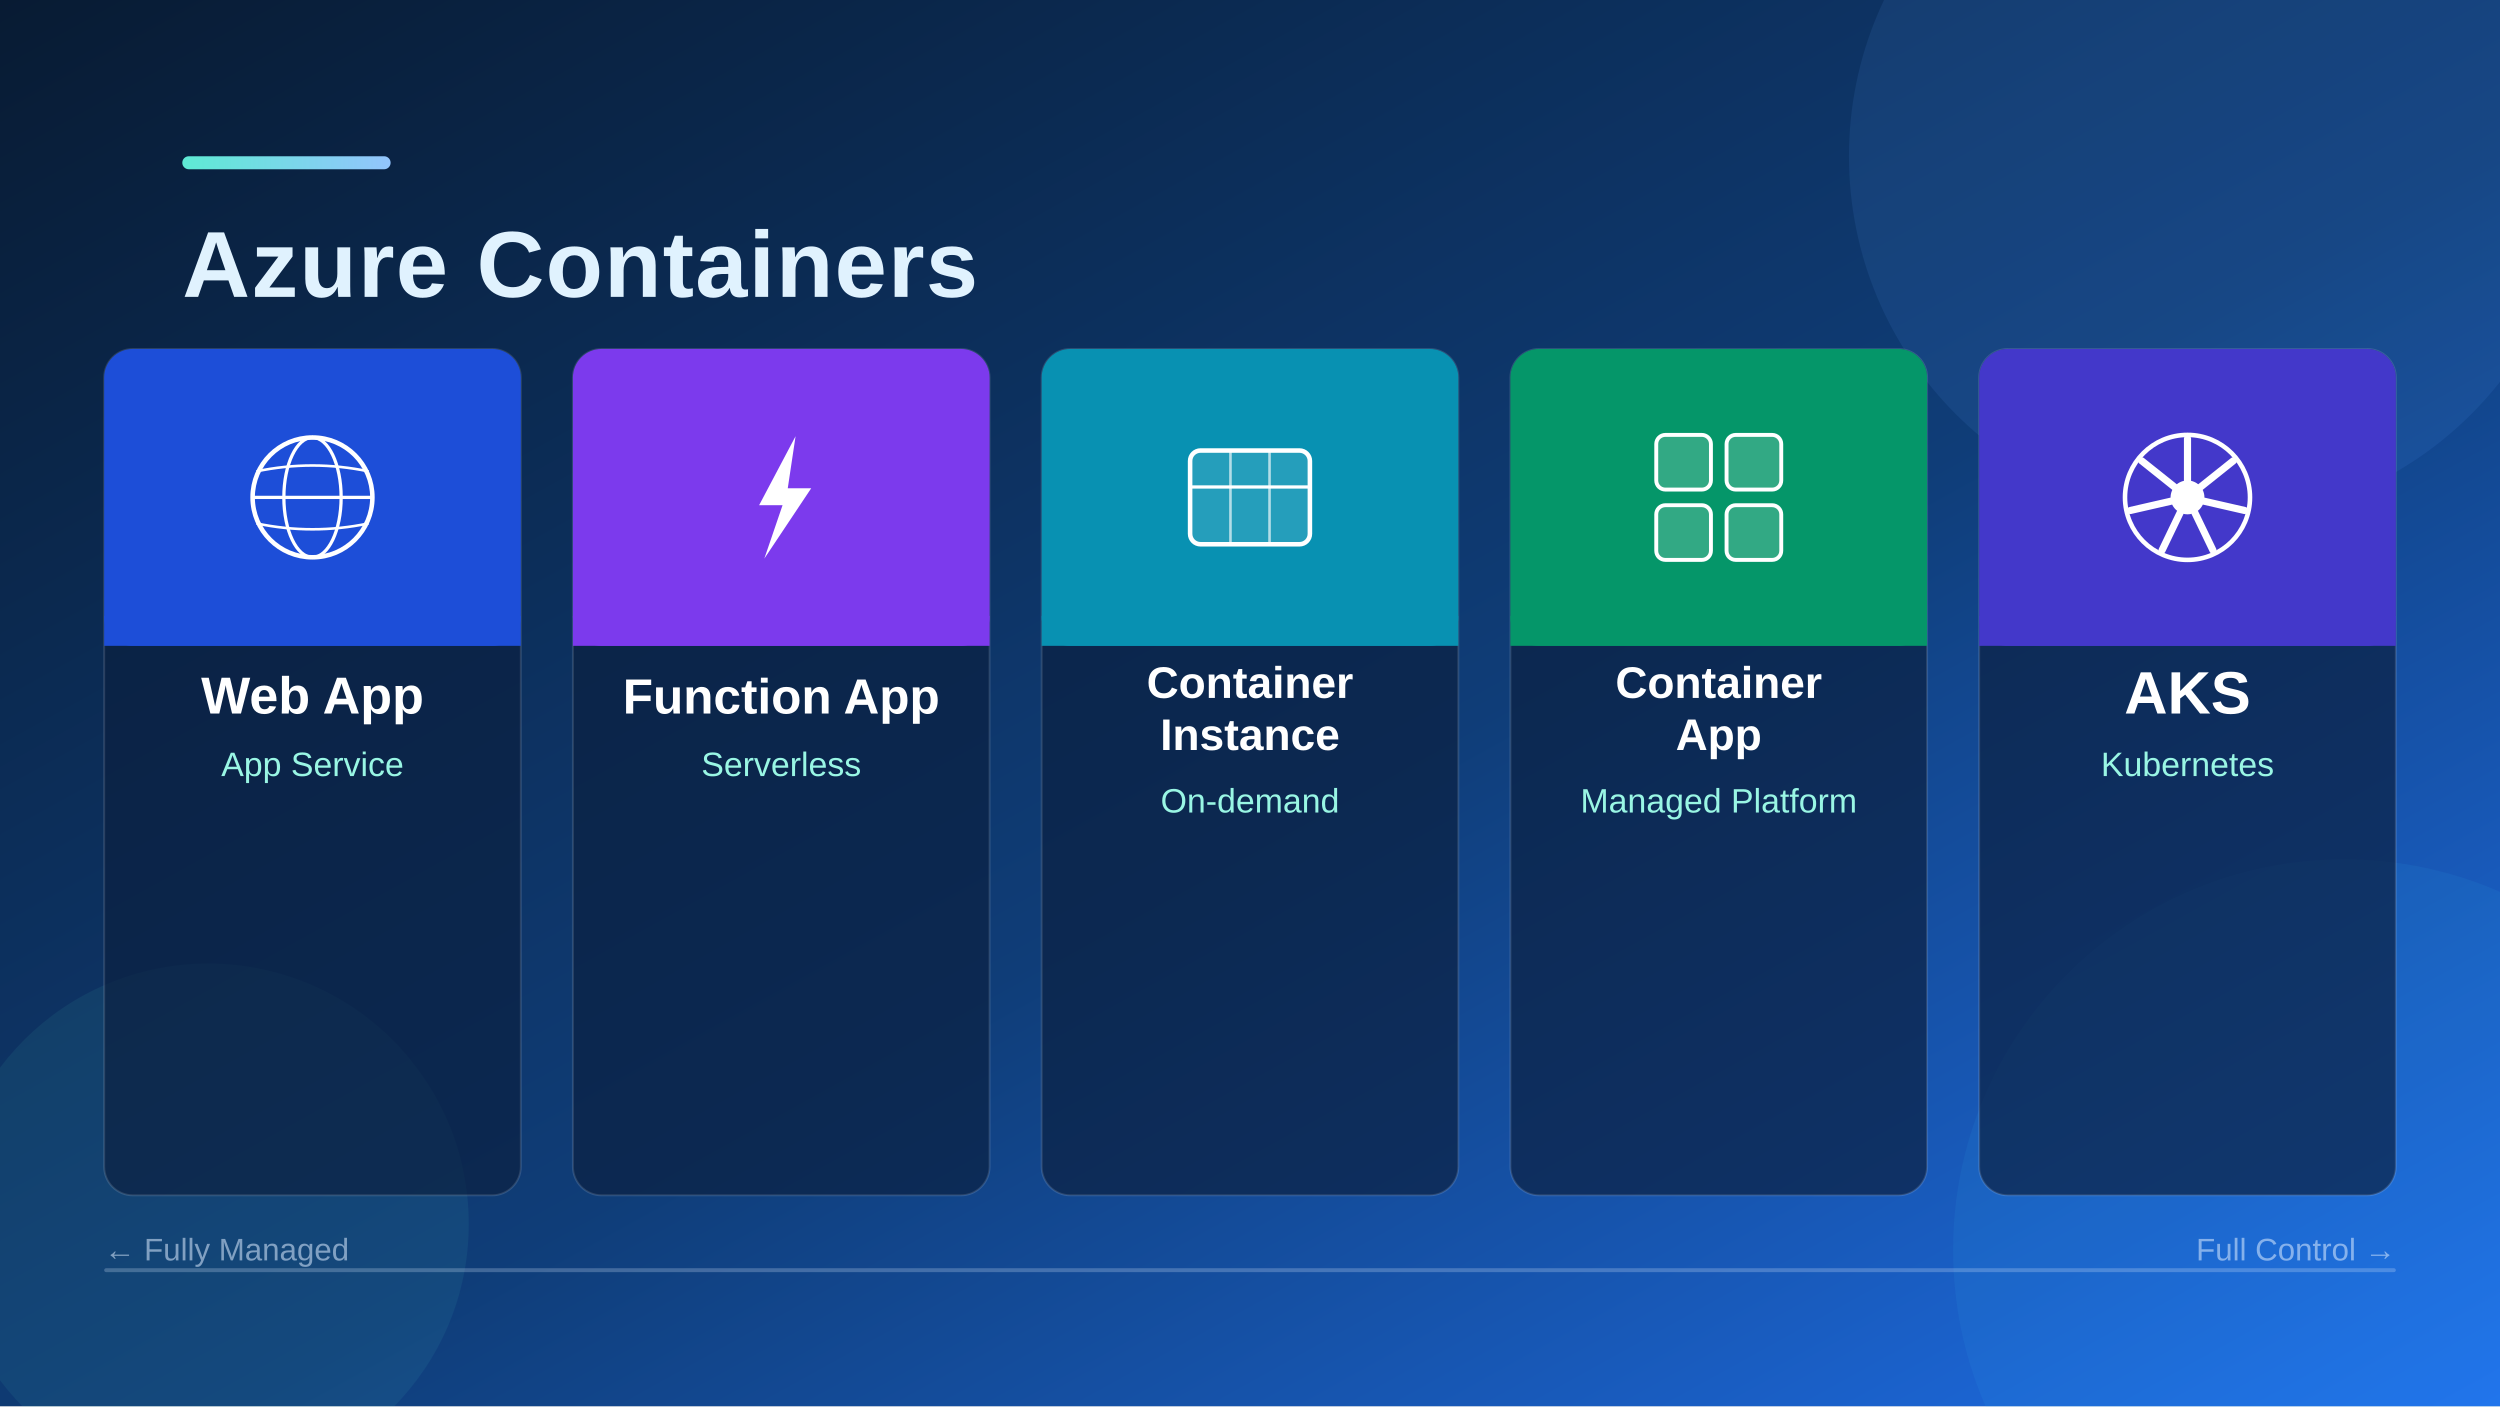
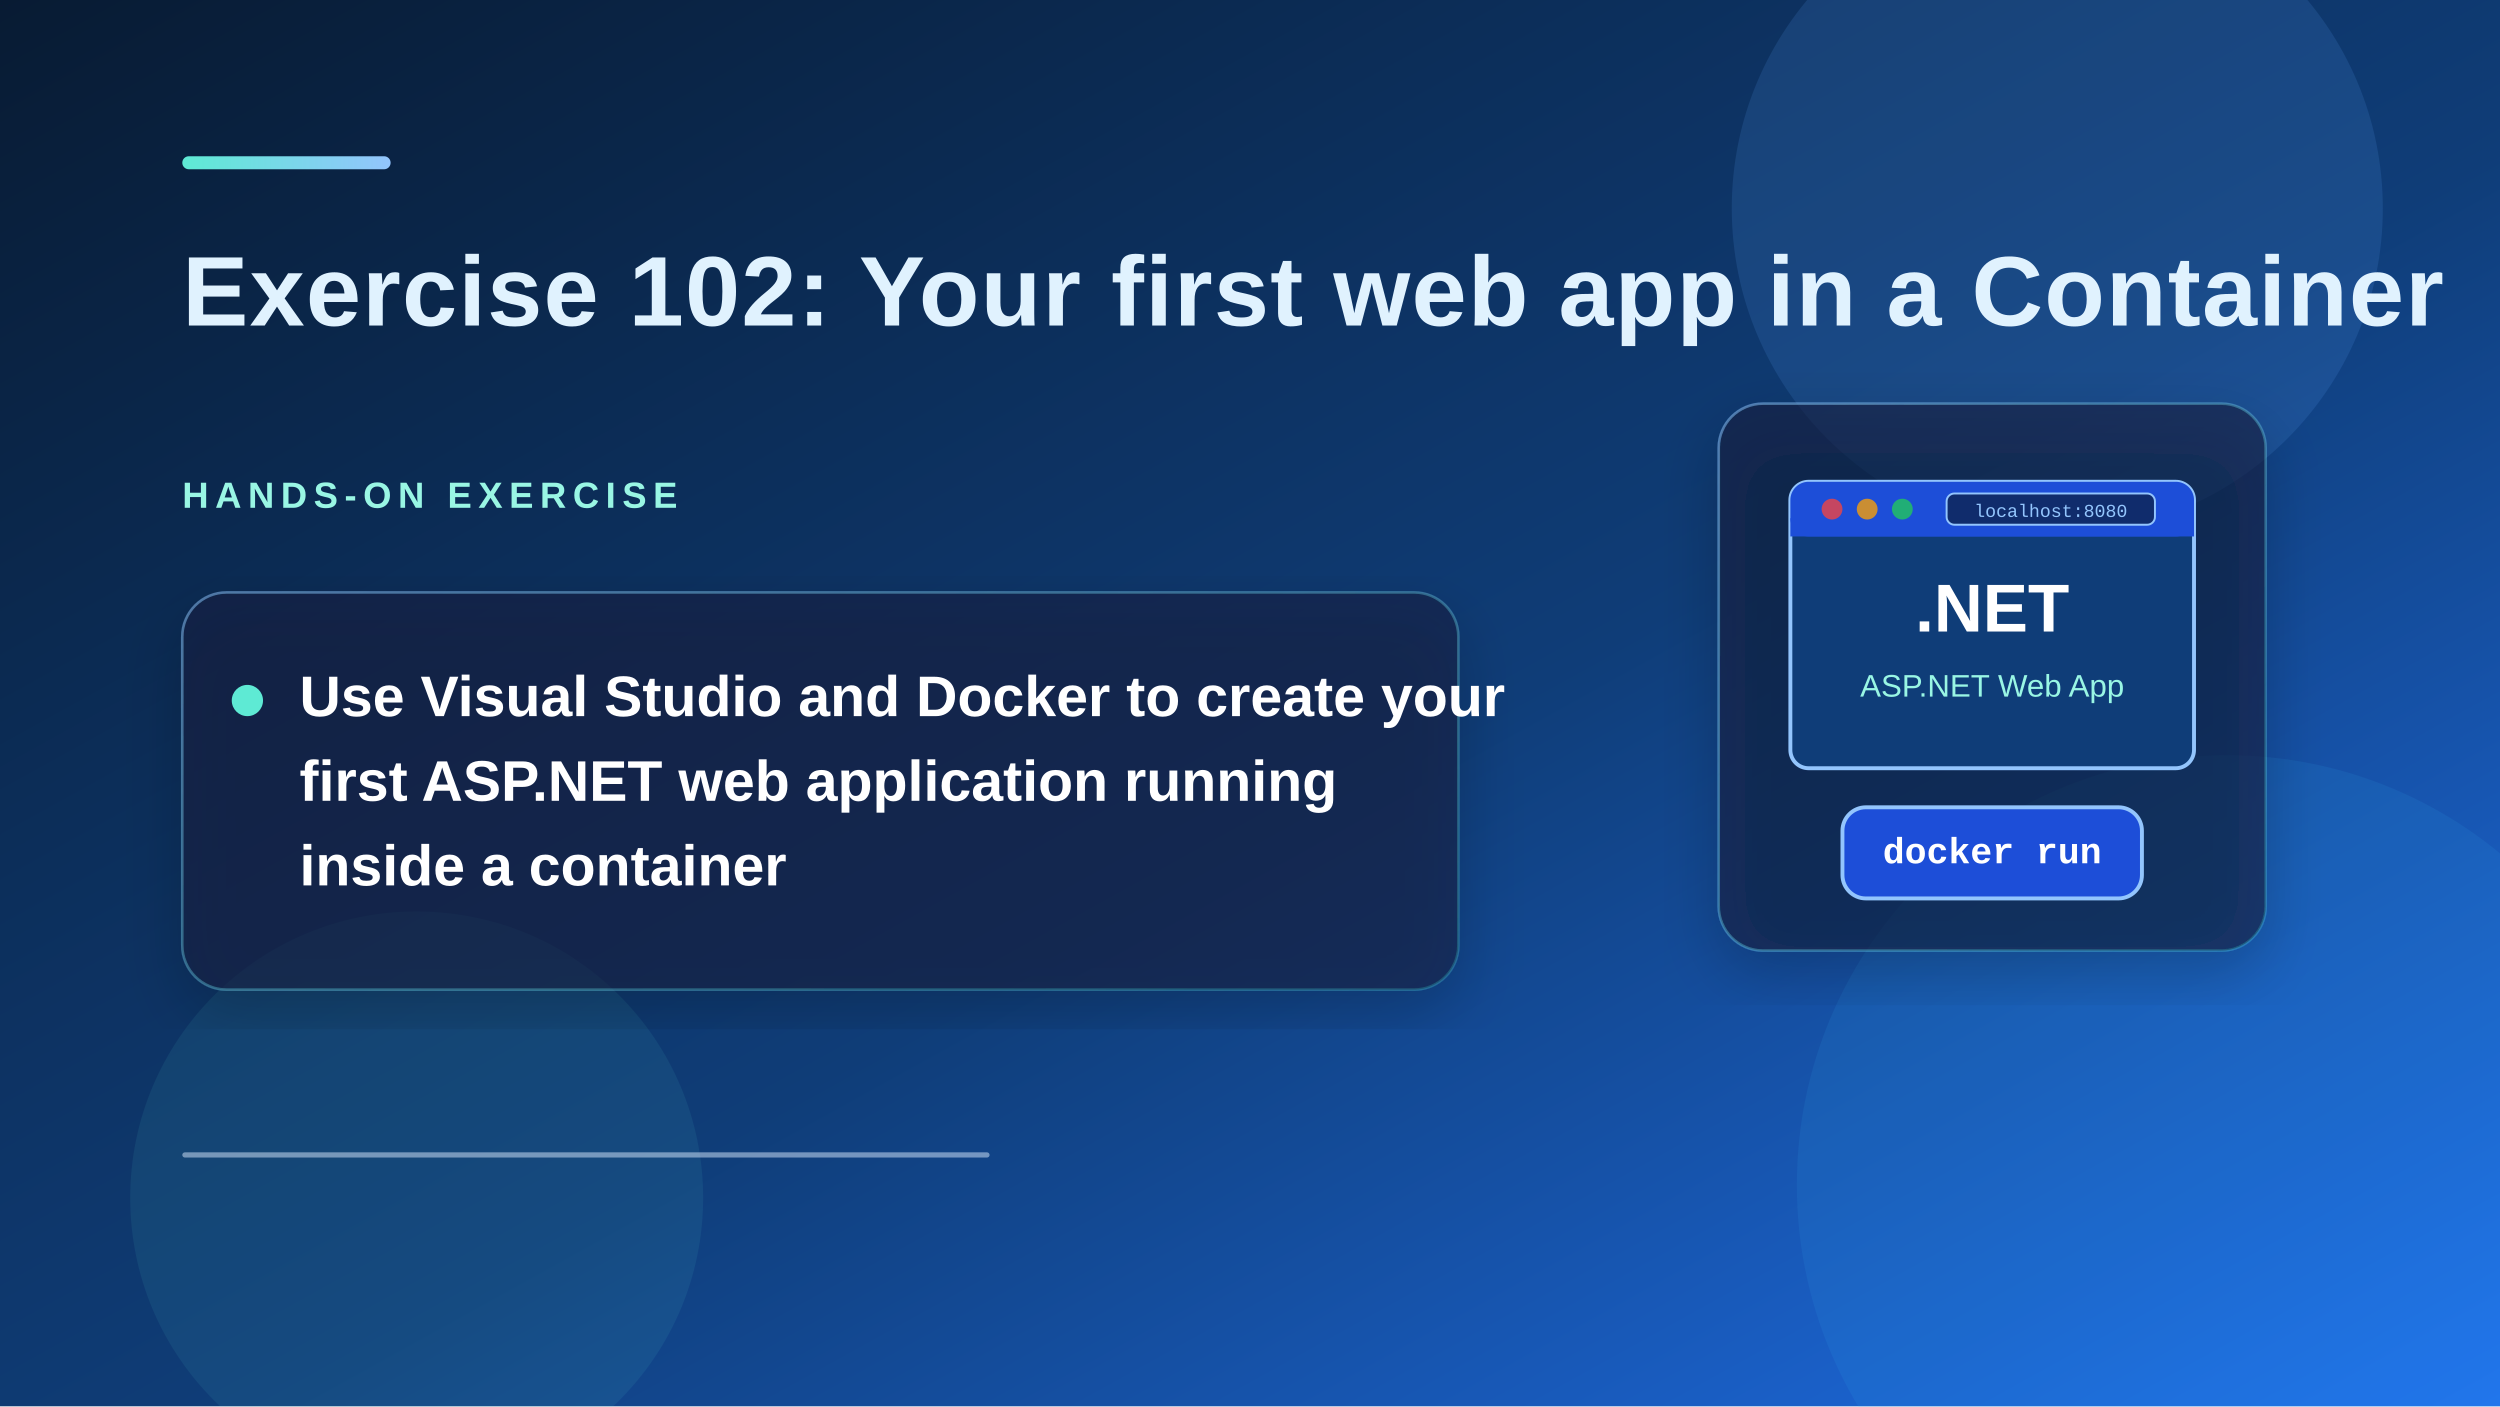
<svg xmlns="http://www.w3.org/2000/svg" width="1920" height="1080" viewBox="0 0 1920 1080" role="img" aria-labelledby="title desc">
  <defs>
    <linearGradient id="bg" x1="0%" y1="0%" x2="100%" y2="100%">
      <stop offset="0%" stop-color="#081b33" />
      <stop offset="55%" stop-color="#0f3d78" />
      <stop offset="100%" stop-color="#1f6feb" />
    </linearGradient>
    <linearGradient id="accent" x1="0%" y1="0%" x2="100%" y2="0%">
      <stop offset="0%" stop-color="#5eead4" />
      <stop offset="100%" stop-color="#93c5fd" />
    </linearGradient>
+     <linearGradient id="panelStroke" x1="0%" y1="0%" x2="100%" y2="100%">
+       <stop offset="0%" stop-color="#93c5fd" stop-opacity="0.5" />
+       <stop offset="100%" stop-color="#5eead4" stop-opacity="0.2" />
+     </linearGradient>
+     <filter id="shadow" x="-10%" y="-10%" width="120%" height="120%">
+       <feDropShadow dx="0" dy="18" stdDeviation="24" flood-color="#021124" flood-opacity="0.35" />
+     </filter>
  </defs>
  <rect width="1920" height="1080" fill="url(#bg)" />
-   <circle cx="1700" cy="120" r="280" fill="#60a5fa" fill-opacity="0.10" />
-   <circle cx="1800" cy="960" r="300" fill="#38bdf8" fill-opacity="0.08" />
-   <circle cx="160" cy="940" r="200" fill="#5eead4" fill-opacity="0.07" />
+   <circle cx="1580" cy="160" r="250" fill="#60a5fa" fill-opacity="0.14" />
+   <circle cx="1710" cy="910" r="330" fill="#38bdf8" fill-opacity="0.10" />
+   <circle cx="320" cy="920" r="220" fill="#5eead4" fill-opacity="0.08" />
  <rect x="140" y="120" width="160" height="10" rx="5" fill="url(#accent)" />
-   <text x="140" y="228" fill="#e0f2fe" font-family="Segoe UI, Arial, sans-serif" font-size="72" font-weight="700" letter-spacing="1">Azure Containers</text>
-   <g font-family="Segoe UI, Arial, sans-serif">
-     <g transform="translate(80,268)">
-       <rect x="0" y="0" width="320" height="650" rx="22" fill="#0b1f3f" fill-opacity="0.68" stroke="#ffffff" stroke-opacity="0.13" stroke-width="1.5" />
-       <rect x="0" y="0" width="320" height="228" rx="22" fill="#1d4ed8" />
-       <rect x="0" y="205" width="320" height="23" fill="#1d4ed8" />
-       <g transform="translate(160,114)">
-         <circle r="46" fill="none" stroke="white" stroke-width="3.5" />
-         <ellipse rx="22" ry="46" fill="none" stroke="white" stroke-width="2.5" />
-         <line x1="-46" y1="0" x2="46" y2="0" stroke="white" stroke-width="2.5" />
-         <path d="M -43 -20 Q 0 -29 43 -20" fill="none" stroke="white" stroke-width="2" />
-         <path d="M -43  20 Q 0  29 43  20" fill="none" stroke="white" stroke-width="2" />
-       </g>
-       <text x="160" y="280" text-anchor="middle" fill="white" font-size="40" font-weight="700">Web App</text>
-       <text x="160" y="328" text-anchor="middle" fill="#99f6e4" font-size="26" font-weight="500">App Service</text>
+   <text x="140" y="250" fill="#e0f2fe" font-family="Segoe UI, Arial, sans-serif" font-size="76" font-weight="700" letter-spacing="1">
+     Exercise 102: Your first web app in a Container
+   </text>
+   <text x="140" y="390" fill="#99f6e4" font-family="Segoe UI, Arial, sans-serif" font-size="28" font-weight="600" letter-spacing="5">
+     HANDS-ON EXERCISE
+   </text>
+   <g filter="url(#shadow)">
+     <rect x="140" y="455" width="980" height="305" rx="34" fill="#0b1f3f" fill-opacity="0.56" stroke="url(#panelStroke)" stroke-width="2" />
+   </g>
+   <g transform="translate(190 520)" font-family="Segoe UI, Arial, sans-serif">
+     <circle cx="0" cy="18" r="12" fill="#5eead4" />
+     <text x="40" y="30" fill="#ffffff" font-size="44" font-weight="600">
+       Use Visual Studio and Docker to create your
+     </text>
+     <text x="40" y="95" fill="#ffffff" font-size="44" font-weight="600">
+       first ASP.NET web application running
+     </text>
+     <text x="40" y="160" fill="#ffffff" font-size="44" font-weight="600">
+       inside a container
+     </text>
+   </g>
+   <g transform="translate(1320 310)">
+     <g filter="url(#shadow)">
+       <rect x="0" y="0" width="420" height="420" rx="34" fill="#0b1f3f" fill-opacity="0.6" stroke="url(#panelStroke)" stroke-width="2" />
    </g>
-     <g transform="translate(440,268)">
-       <rect x="0" y="0" width="320" height="650" rx="22" fill="#0b1f3f" fill-opacity="0.68" stroke="#ffffff" stroke-opacity="0.13" stroke-width="1.5" />
-       <rect x="0" y="0" width="320" height="228" rx="22" fill="#7c3aed" />
-       <rect x="0" y="205" width="320" height="23" fill="#7c3aed" />
-       <g transform="translate(160,114)">
-         <path d="M 11 -47 L -17 6 L 1 6 L -13 47 L 23 -7 L 5 -7 Z" fill="white" />
-       </g>
-       <text x="160" y="280" text-anchor="middle" fill="white" font-size="38" font-weight="700">Function App</text>
-       <text x="160" y="328" text-anchor="middle" fill="#99f6e4" font-size="26" font-weight="500">Serverless</text>
-     </g>
-     <g transform="translate(800,268)">
-       <rect x="0" y="0" width="320" height="650" rx="22" fill="#0b1f3f" fill-opacity="0.68" stroke="#ffffff" stroke-opacity="0.13" stroke-width="1.5" />
-       <rect x="0" y="0" width="320" height="228" rx="22" fill="#0891b2" />
-       <rect x="0" y="205" width="320" height="23" fill="#0891b2" />
-       <g transform="translate(160,114)">
-         <rect x="-46" y="-36" width="92" height="72" rx="8" fill="white" fill-opacity="0.12" stroke="white" stroke-width="3.5" />
-         <line x1="-46" y1="-8" x2="46" y2="-8" stroke="white" stroke-width="2.5" />
-         <line x1="-15" y1="-36" x2="-15" y2="36" stroke="white" stroke-width="2" stroke-opacity="0.65" />
-         <line x1=" 15" y1="-36" x2=" 15" y2="36" stroke="white" stroke-width="2" stroke-opacity="0.65" />
-       </g>
-       <text x="160" y="268" text-anchor="middle" fill="white" font-size="34" font-weight="700">Container</text>
-       <text x="160" y="308" text-anchor="middle" fill="white" font-size="34" font-weight="700">Instance</text>
-       <text x="160" y="356" text-anchor="middle" fill="#99f6e4" font-size="26" font-weight="500">On-demand</text>
-     </g>
-     <g transform="translate(1160,268)">
-       <rect x="0" y="0" width="320" height="650" rx="22" fill="#0b1f3f" fill-opacity="0.68" stroke="#ffffff" stroke-opacity="0.13" stroke-width="1.5" />
-       <rect x="0" y="0" width="320" height="228" rx="22" fill="#059669" />
-       <rect x="0" y="205" width="320" height="23" fill="#059669" />
-       <g transform="translate(160,114)">
-         <rect x="-48" y="-48" width="42" height="42" rx="7" fill="white" fill-opacity="0.18" stroke="white" stroke-width="3" />
-         <rect x="  6" y="-48" width="42" height="42" rx="7" fill="white" fill-opacity="0.18" stroke="white" stroke-width="3" />
-         <rect x="-48" y="  6" width="42" height="42" rx="7" fill="white" fill-opacity="0.18" stroke="white" stroke-width="3" />
-         <rect x="  6" y="  6" width="42" height="42" rx="7" fill="white" fill-opacity="0.18" stroke="white" stroke-width="3" />
-       </g>
-       <text x="160" y="268" text-anchor="middle" fill="white" font-size="34" font-weight="700">Container</text>
-       <text x="160" y="308" text-anchor="middle" fill="white" font-size="34" font-weight="700">App</text>
-       <text x="160" y="356" text-anchor="middle" fill="#99f6e4" font-size="26" font-weight="500">Managed Platform</text>
-     </g>
-     <g transform="translate(1520,268)">
-       <rect x="0" y="0" width="320" height="650" rx="22" fill="#0b1f3f" fill-opacity="0.68" stroke="#ffffff" stroke-opacity="0.13" stroke-width="1.5" />
-       <rect x="0" y="0" width="320" height="228" rx="22" fill="#4338ca" />
-       <rect x="0" y="205" width="320" height="23" fill="#4338ca" />
-       <g transform="translate(160,114)">
-         <circle r="48" fill="none" stroke="white" stroke-width="3.5" />
-         <circle r="13" fill="white" />
-         <line x1="0" y1="-13" x2="0" y2="-45" stroke="white" stroke-width="5.5" stroke-linecap="round" />
-         <g transform="rotate(51.4)">
-           <line x1="0" y1="-13" x2="0" y2="-45" stroke="white" stroke-width="5.5" stroke-linecap="round" />
-         </g>
-         <g transform="rotate(102.9)">
-           <line x1="0" y1="-13" x2="0" y2="-45" stroke="white" stroke-width="5.5" stroke-linecap="round" />
-         </g>
-         <g transform="rotate(154.3)">
-           <line x1="0" y1="-13" x2="0" y2="-45" stroke="white" stroke-width="5.5" stroke-linecap="round" />
-         </g>
-         <g transform="rotate(205.7)">
-           <line x1="0" y1="-13" x2="0" y2="-45" stroke="white" stroke-width="5.5" stroke-linecap="round" />
-         </g>
-         <g transform="rotate(257.1)">
-           <line x1="0" y1="-13" x2="0" y2="-45" stroke="white" stroke-width="5.5" stroke-linecap="round" />
-         </g>
-         <g transform="rotate(308.6)">
-           <line x1="0" y1="-13" x2="0" y2="-45" stroke="white" stroke-width="5.5" stroke-linecap="round" />
-         </g>
-       </g>
-       <text x="160" y="280" text-anchor="middle" fill="white" font-size="46" font-weight="700">AKS</text>
-       <text x="160" y="328" text-anchor="middle" fill="#99f6e4" font-size="26" font-weight="500">Kubernetes</text>
-     </g>
+     <rect x="55" y="60" width="310" height="220" rx="14" fill="#0f3d78" stroke="#93c5fd" stroke-width="3" />
+     <rect x="55" y="60" width="310" height="42" rx="14" fill="#1d4ed8" />
+     <rect x="55" y="88" width="310" height="14" fill="#1d4ed8" />
+     <circle cx="87" cy="81" r="8" fill="#ef4444" fill-opacity="0.8" />
+     <circle cx="114" cy="81" r="8" fill="#f59e0b" fill-opacity="0.8" />
+     <circle cx="141" cy="81" r="8" fill="#22c55e" fill-opacity="0.8" />
+     <rect x="175" y="69" width="160" height="24" rx="6" fill="#0b1f3f" fill-opacity="0.7" stroke="#93c5fd" stroke-width="1.5" />
+     <text x="255" y="87" text-anchor="middle" fill="#93c5fd" font-family="Consolas, 'Courier New', monospace" font-size="14">localhost:8080</text>
+     <text x="210" y="175" text-anchor="middle" fill="#ffffff" font-family="Segoe UI, Arial, sans-serif" font-size="52" font-weight="700">.NET</text>
+     <text x="210" y="225" text-anchor="middle" fill="#99f6e4" font-family="Segoe UI, Arial, sans-serif" font-size="24" font-weight="500">ASP.NET Web App</text>
+     <rect x="95" y="310" width="230" height="70" rx="18" fill="#1d4ed8" stroke="#93c5fd" stroke-width="3" />
+     <text x="210" y="353" text-anchor="middle" fill="#ffffff" font-family="Consolas, 'Courier New', monospace" font-size="28" font-weight="700">docker run</text>
  </g>
-   <text x="80" y="968" fill="#dbeafe" font-family="Segoe UI, Arial, sans-serif" font-size="24" fill-opacity="0.55">← Fully Managed</text>
-   <text x="1840" y="968" text-anchor="end" fill="#dbeafe" font-family="Segoe UI, Arial, sans-serif" font-size="24" fill-opacity="0.55">Full Control →</text>
-   <rect x="80" y="974" width="1760" height="3" rx="1.5" fill="#dbeafe" fill-opacity="0.25" />
+   <rect x="140" y="885" width="620" height="4" rx="2" fill="#dbeafe" fill-opacity="0.5" />
</svg>
